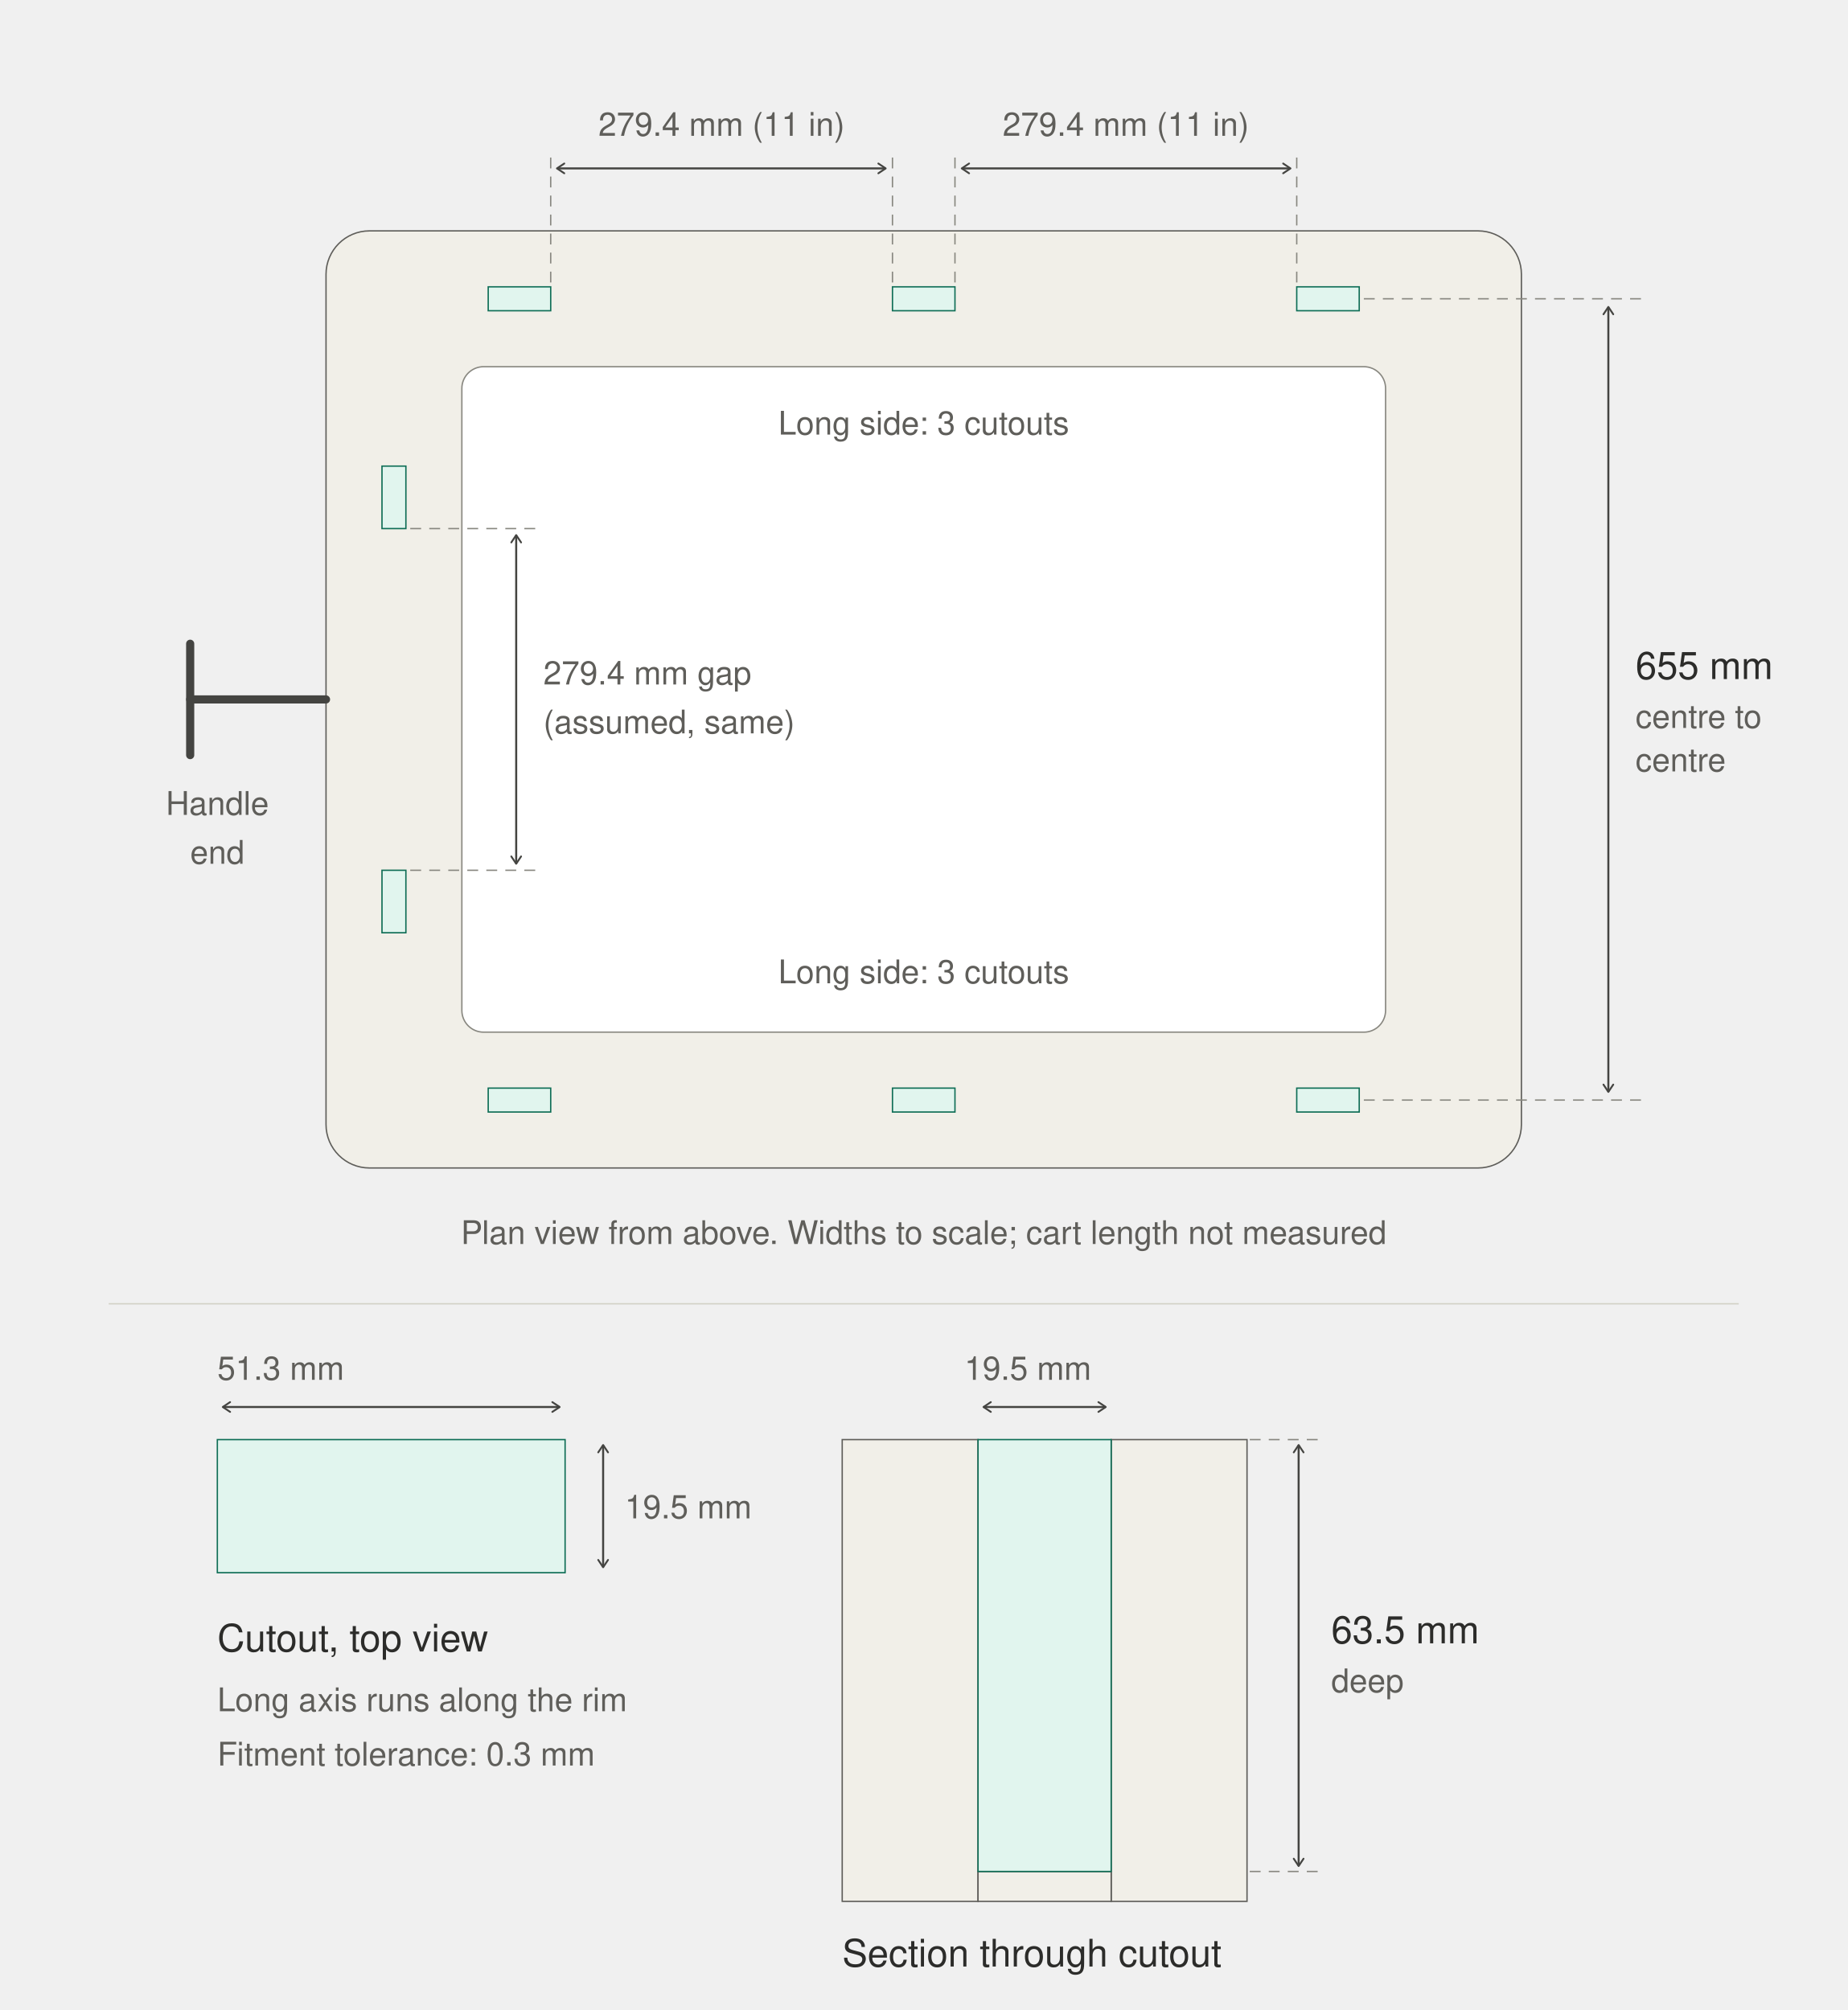
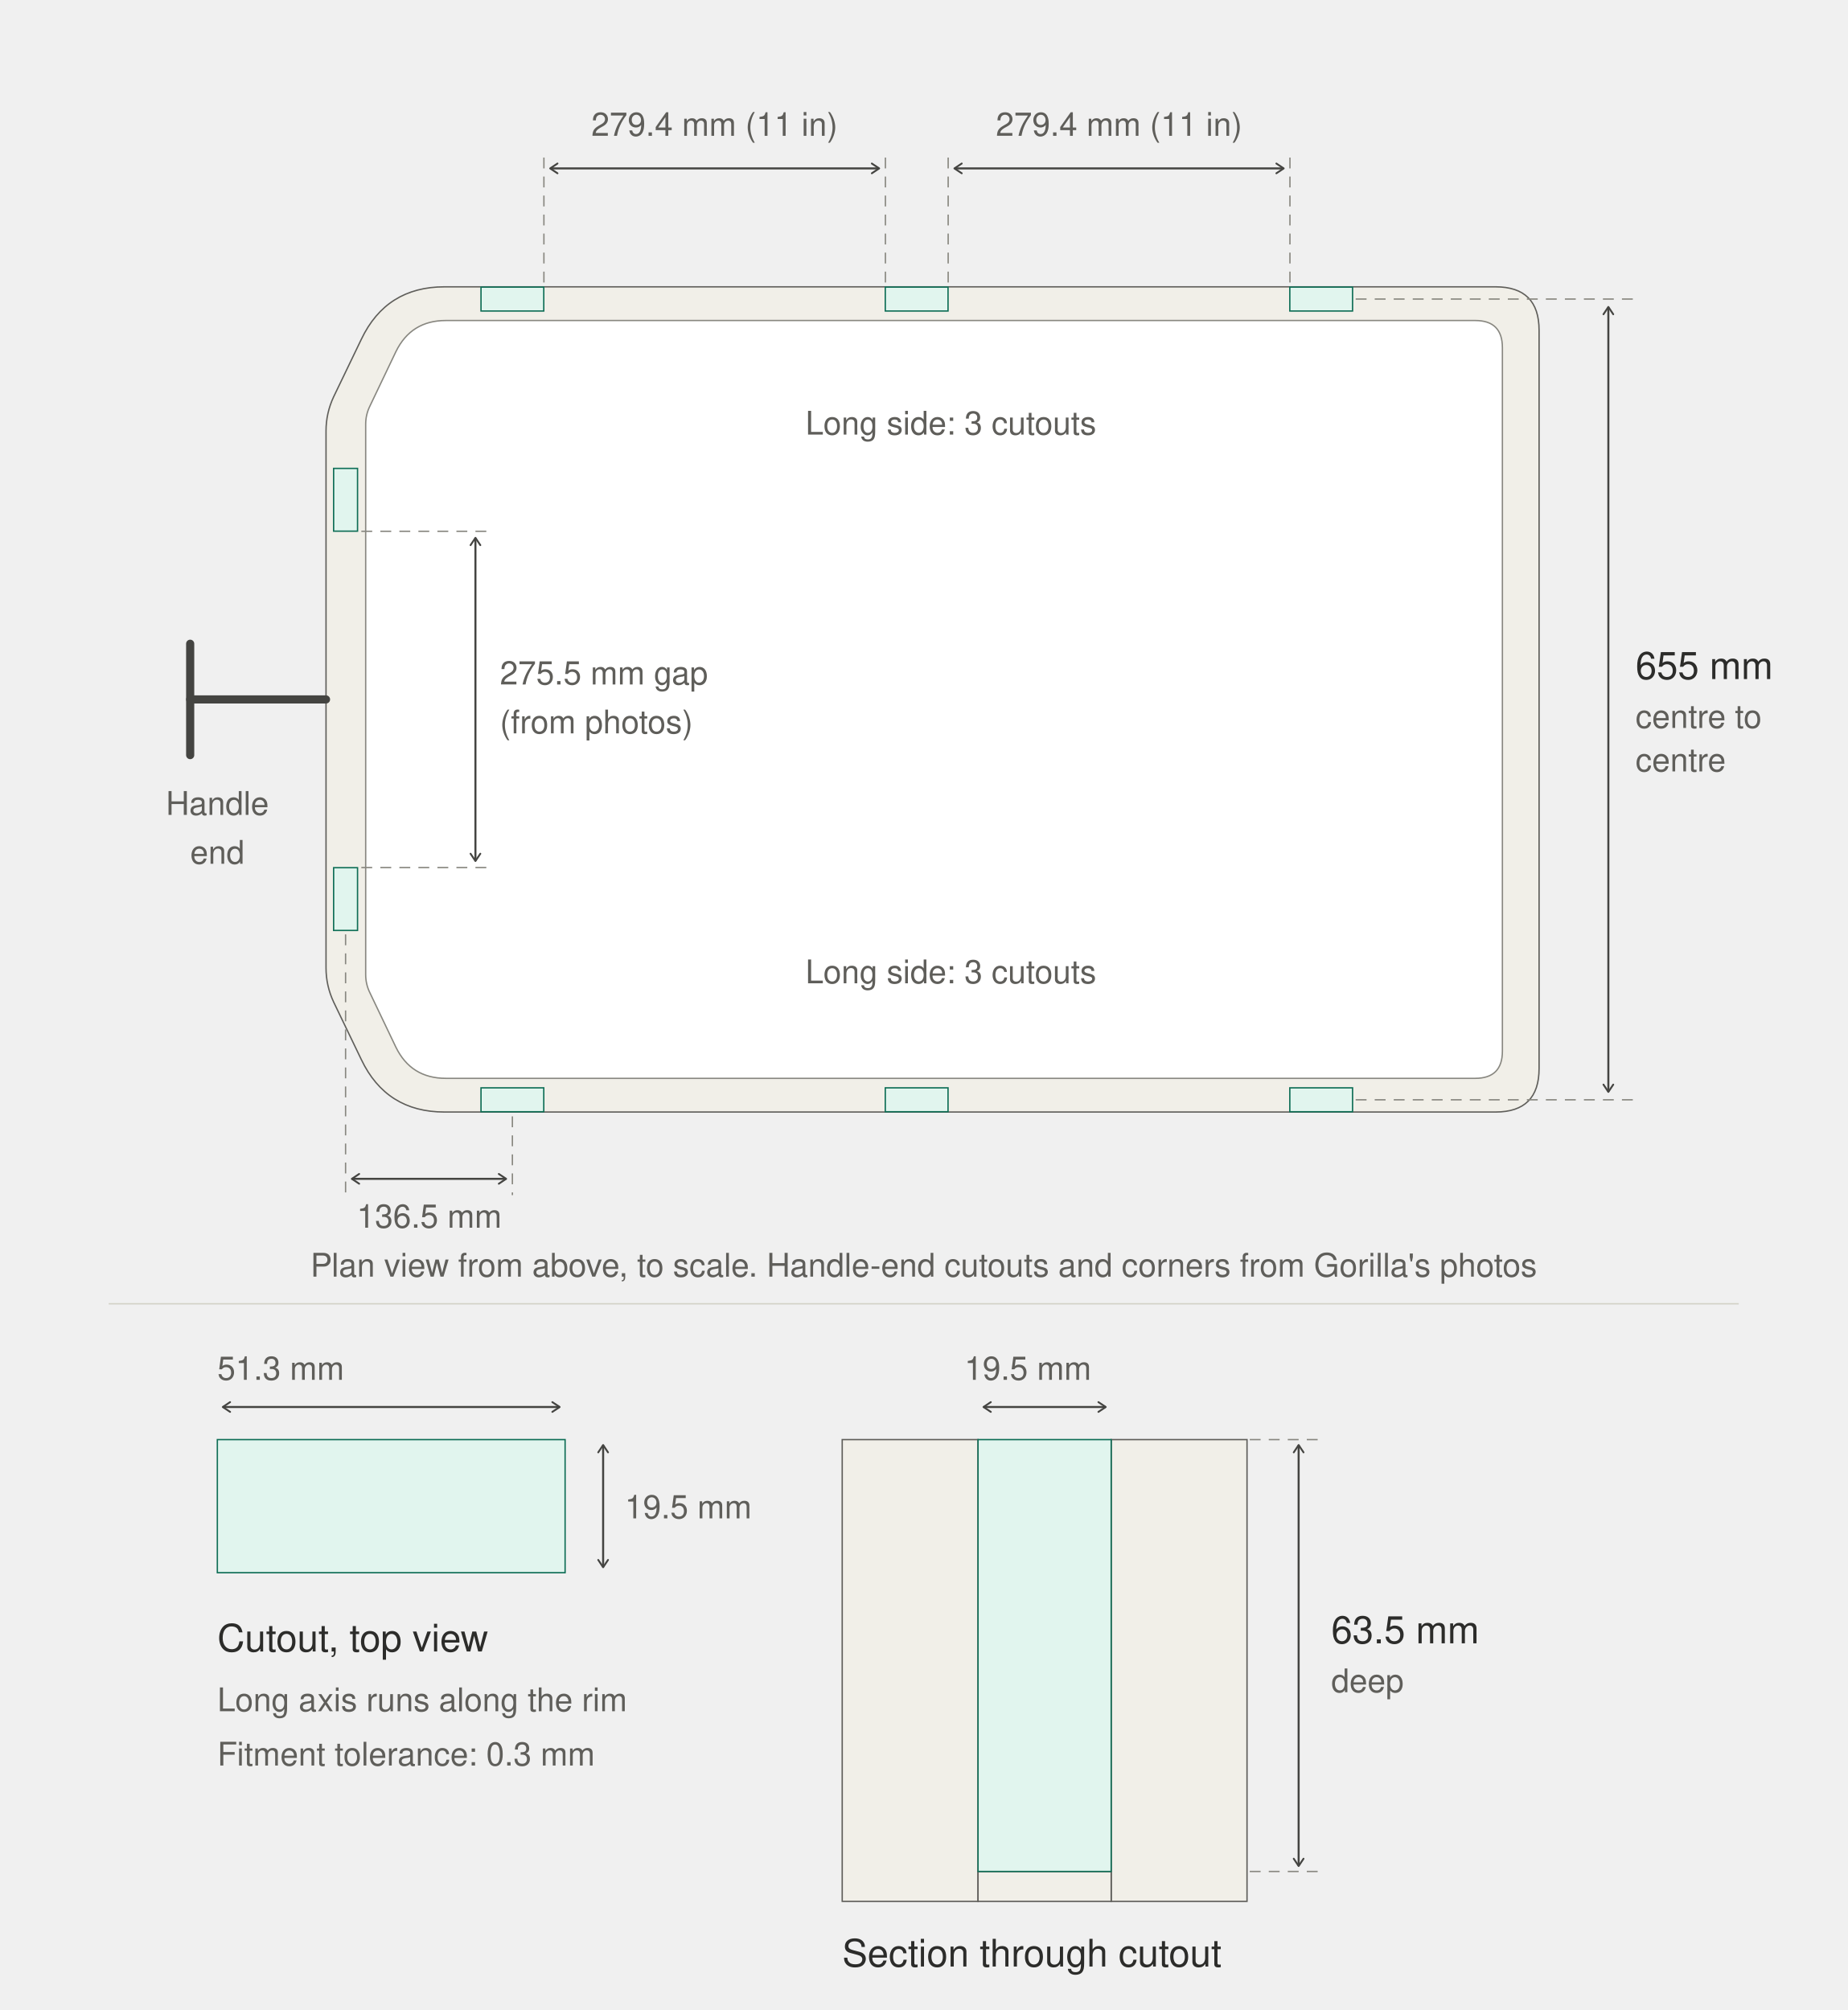
<svg xmlns="http://www.w3.org/2000/svg" width="680" height="740" viewBox="0 0 680 740" role="img">
  <style>
  text { font-family: system-ui, -apple-system, "Segoe UI", Helvetica, Arial, sans-serif; }
  .ts { font-size: 12px; fill: #5F5E5A; }
  .th { font-size: 14px; font-weight: 500; fill: #2C2C2A; }
  .rim { fill: #F1EFE8; stroke: #5F5E5A; stroke-width: 0.5; }
  .tub { fill: #FFFFFF; stroke: #888780; stroke-width: 0.5; }
  .cut { fill: #E1F5EE; stroke: #0F6E56; stroke-width: 0.5; }
  .leader { stroke: #888780; stroke-width: 0.5; stroke-dasharray: 4 3; fill: none; }
  .dim { stroke: #444441; stroke-width: 0.75; fill: none; }
  .head { stroke: #444441; stroke-width: 1.5; fill: none; stroke-linecap: round; stroke-linejoin: round; }
  .handle { stroke: #444441; stroke-width: 3; stroke-linecap: round; }
  .rule { stroke: #D3D1C7; stroke-width: 0.5; }
  @media (prefers-color-scheme: dark) {
    .ts { fill: #B4B2A9; }
    .th { fill: #F1EFE8; }
    .rim { fill: #444441; stroke: #B4B2A9; }
    .tub { fill: #2C2C2A; stroke: #888780; }
    .cut { fill: #085041; stroke: #5DCAA5; }
    .dim, .head { stroke: #D3D1C7; }
    .handle { stroke: #D3D1C7; }
    .rule { stroke: #5F5E5A; }
  }
</style>
  <defs>
    <marker id="arrow" viewBox="0 0 10 10" refX="8" refY="5" markerWidth="6" markerHeight="6" orient="auto-start-reverse">
      <path class="head" d="M2 1L8 5L2 9" />
    </marker>
  </defs>
-   <rect class="rim" x="120" y="85" width="440" height="345" rx="16" />
-   <rect class="tub" x="170" y="135" width="340" height="245" rx="8" />
+   <path class="rim" d="M120 158.7 Q120 152.1 122.8 146.1 L133 124.9 Q142.2 105.6 163.6 105.6 L550.5 105.6 Q566.5 105.6 566.5 121.6 L566.5 393.4 Q566.5 409.4 550.5 409.4 L163.6 409.4 Q142.2 409.4 133 390.1 L122.8 368.9 Q120 362.9 120 356.3 Z" />
+   <path class="tub" d="M134.6 156.2 Q134.6 152.6 136.2 149.4 L145.7 129.5 Q151.3 118 164.1 118 L543 118 Q553 118 553 128 L553 387 Q553 397 543 397 L164.1 397 Q151.3 397 145.7 385.5 L136.2 365.6 Q134.6 362.4 134.6 358.8 Z" />
  <line class="handle" x1="120" y1="257.5" x2="70" y2="257.5" />
  <line class="handle" x1="70" y1="237" x2="70" y2="278" />
  <text class="ts" x="80" y="300" text-anchor="middle">Handle</text>
  <text class="ts" x="80" y="318" text-anchor="middle">end</text>
-   <rect class="cut" x="179.7" y="105.6" width="23" height="8.8" />
-   <rect class="cut" x="328.5" y="105.6" width="23" height="8.8" />
-   <rect class="cut" x="477.3" y="105.6" width="23" height="8.8" />
-   <rect class="cut" x="179.7" y="400.6" width="23" height="8.8" />
-   <rect class="cut" x="328.5" y="400.6" width="23" height="8.8" />
-   <rect class="cut" x="477.3" y="400.6" width="23" height="8.8" />
-   <rect class="cut" x="140.6" y="171.6" width="8.8" height="23" />
-   <rect class="cut" x="140.6" y="320.4" width="8.8" height="23" />
-   <text class="ts" x="340" y="160" text-anchor="middle">Long side: 3 cutouts</text>
-   <text class="ts" x="340" y="362" text-anchor="middle">Long side: 3 cutouts</text>
-   <line class="leader" x1="202.7" y1="104" x2="202.7" y2="56" />
-   <line class="leader" x1="328.5" y1="104" x2="328.5" y2="56" />
-   <line class="leader" x1="351.5" y1="104" x2="351.5" y2="56" />
-   <line class="leader" x1="477.3" y1="104" x2="477.3" y2="56" />
-   <line class="dim" x1="205" y1="62" x2="326" y2="62" marker-start="url(#arrow)" marker-end="url(#arrow)" />
-   <line class="dim" x1="354" y1="62" x2="475" y2="62" marker-start="url(#arrow)" marker-end="url(#arrow)" />
-   <text class="ts" x="265.6" y="50" text-anchor="middle">279.4 mm (11 in)</text>
-   <text class="ts" x="414.4" y="50" text-anchor="middle">279.4 mm (11 in)</text>
-   <line class="leader" x1="502" y1="110" x2="604" y2="110" />
-   <line class="leader" x1="502" y1="405" x2="604" y2="405" />
+   <rect class="cut" x="177.05" y="105.7" width="23.1" height="8.8" />
+   <rect class="cut" x="325.85" y="105.7" width="23.1" height="8.8" />
+   <rect class="cut" x="474.75" y="105.7" width="23.1" height="8.8" />
+   <rect class="cut" x="177.05" y="400.5" width="23.1" height="8.8" />
+   <rect class="cut" x="325.85" y="400.5" width="23.1" height="8.8" />
+   <rect class="cut" x="474.75" y="400.5" width="23.1" height="8.8" />
+   <rect class="cut" x="122.8" y="172.45" width="8.8" height="23.1" />
+   <rect class="cut" x="122.8" y="319.45" width="8.8" height="23.1" />
+   <text class="ts" x="350" y="160" text-anchor="middle">Long side: 3 cutouts</text>
+   <text class="ts" x="350" y="362" text-anchor="middle">Long side: 3 cutouts</text>
+   <line class="leader" x1="200.2" y1="104" x2="200.2" y2="56" />
+   <line class="leader" x1="325.9" y1="104" x2="325.9" y2="56" />
+   <line class="leader" x1="349" y1="104" x2="349" y2="56" />
+   <line class="leader" x1="474.8" y1="104" x2="474.8" y2="56" />
+   <line class="dim" x1="202.5" y1="62" x2="323.6" y2="62" marker-start="url(#arrow)" marker-end="url(#arrow)" />
+   <line class="dim" x1="351.3" y1="62" x2="472.5" y2="62" marker-start="url(#arrow)" marker-end="url(#arrow)" />
+   <text class="ts" x="263" y="50" text-anchor="middle">279.4 mm (11 in)</text>
+   <text class="ts" x="411.9" y="50" text-anchor="middle">279.4 mm (11 in)</text>
+   <line class="leader" x1="499" y1="110.1" x2="604" y2="110.1" />
+   <line class="leader" x1="499" y1="404.9" x2="604" y2="404.9" />
  <line class="dim" x1="592" y1="113" x2="592" y2="402" marker-start="url(#arrow)" marker-end="url(#arrow)" />
  <text class="th" x="602" y="250">655 mm</text>
  <text class="ts" x="602" y="268">centre to</text>
  <text class="ts" x="602" y="284">centre</text>
-   <line class="leader" x1="151" y1="194.6" x2="198" y2="194.6" />
-   <line class="leader" x1="151" y1="320.4" x2="198" y2="320.4" />
-   <line class="dim" x1="190" y1="197" x2="190" y2="318" marker-start="url(#arrow)" marker-end="url(#arrow)" />
-   <text class="ts" x="200" y="252">279.4 mm gap</text>
-   <text class="ts" x="200" y="270">(assumed, same)</text>
-   <text class="ts" x="340" y="458" text-anchor="middle">Plan view from above. Widths to scale; cart length not measured</text>
+   <line class="leader" x1="133" y1="195.6" x2="181" y2="195.6" />
+   <line class="leader" x1="133" y1="319.4" x2="181" y2="319.4" />
+   <line class="dim" x1="175" y1="198" x2="175" y2="317" marker-start="url(#arrow)" marker-end="url(#arrow)" />
+   <text class="ts" x="184" y="252">275.5 mm gap</text>
+   <text class="ts" x="184" y="270">(from photos)</text>
+   <line class="leader" x1="127.2" y1="344" x2="127.2" y2="440" />
+   <line class="leader" x1="188.6" y1="411" x2="188.6" y2="440" />
+   <line class="dim" x1="129.5" y1="434" x2="186.3" y2="434" marker-start="url(#arrow)" marker-end="url(#arrow)" />
+   <text class="ts" x="158" y="452" text-anchor="middle">136.5 mm</text>
+   <text class="ts" x="340" y="470" text-anchor="middle">Plan view from above, to scale. Handle-end cutouts and corners from Gorilla's photos</text>
  <line class="rule" x1="40" y1="480" x2="640" y2="480" />
  <text class="ts" x="80" y="508">51.3 mm</text>
  <line class="dim" x1="82" y1="518" x2="206" y2="518" marker-start="url(#arrow)" marker-end="url(#arrow)" />
  <rect class="cut" x="80" y="530" width="128" height="49" />
  <line class="dim" x1="222" y1="532" x2="222" y2="577" marker-start="url(#arrow)" marker-end="url(#arrow)" />
  <text class="ts" x="230" y="559">19.5 mm</text>
  <text class="th" x="80" y="608">Cutout, top view</text>
  <text class="ts" x="80" y="630">Long axis runs along the rim</text>
  <text class="ts" x="80" y="650">Fitment tolerance: 0.3 mm</text>
  <text class="ts" x="355" y="508">19.5 mm</text>
  <line class="dim" x1="362" y1="518" x2="407" y2="518" marker-start="url(#arrow)" marker-end="url(#arrow)" />
  <rect class="rim" x="310" y="530" width="50" height="170" />
  <rect class="rim" x="409" y="530" width="50" height="170" />
  <rect class="rim" x="360" y="689" width="49" height="11" />
  <rect class="cut" x="360" y="530" width="49" height="159" />
  <line class="dim" x1="478" y1="532" x2="478" y2="687" marker-start="url(#arrow)" marker-end="url(#arrow)" />
  <line class="leader" x1="460" y1="530" x2="486" y2="530" />
  <line class="leader" x1="460" y1="689" x2="486" y2="689" />
  <text class="th" x="490" y="605">63.5 mm</text>
  <text class="ts" x="490" y="623">deep</text>
  <text class="th" x="310" y="724">Section through cutout</text>
</svg>
